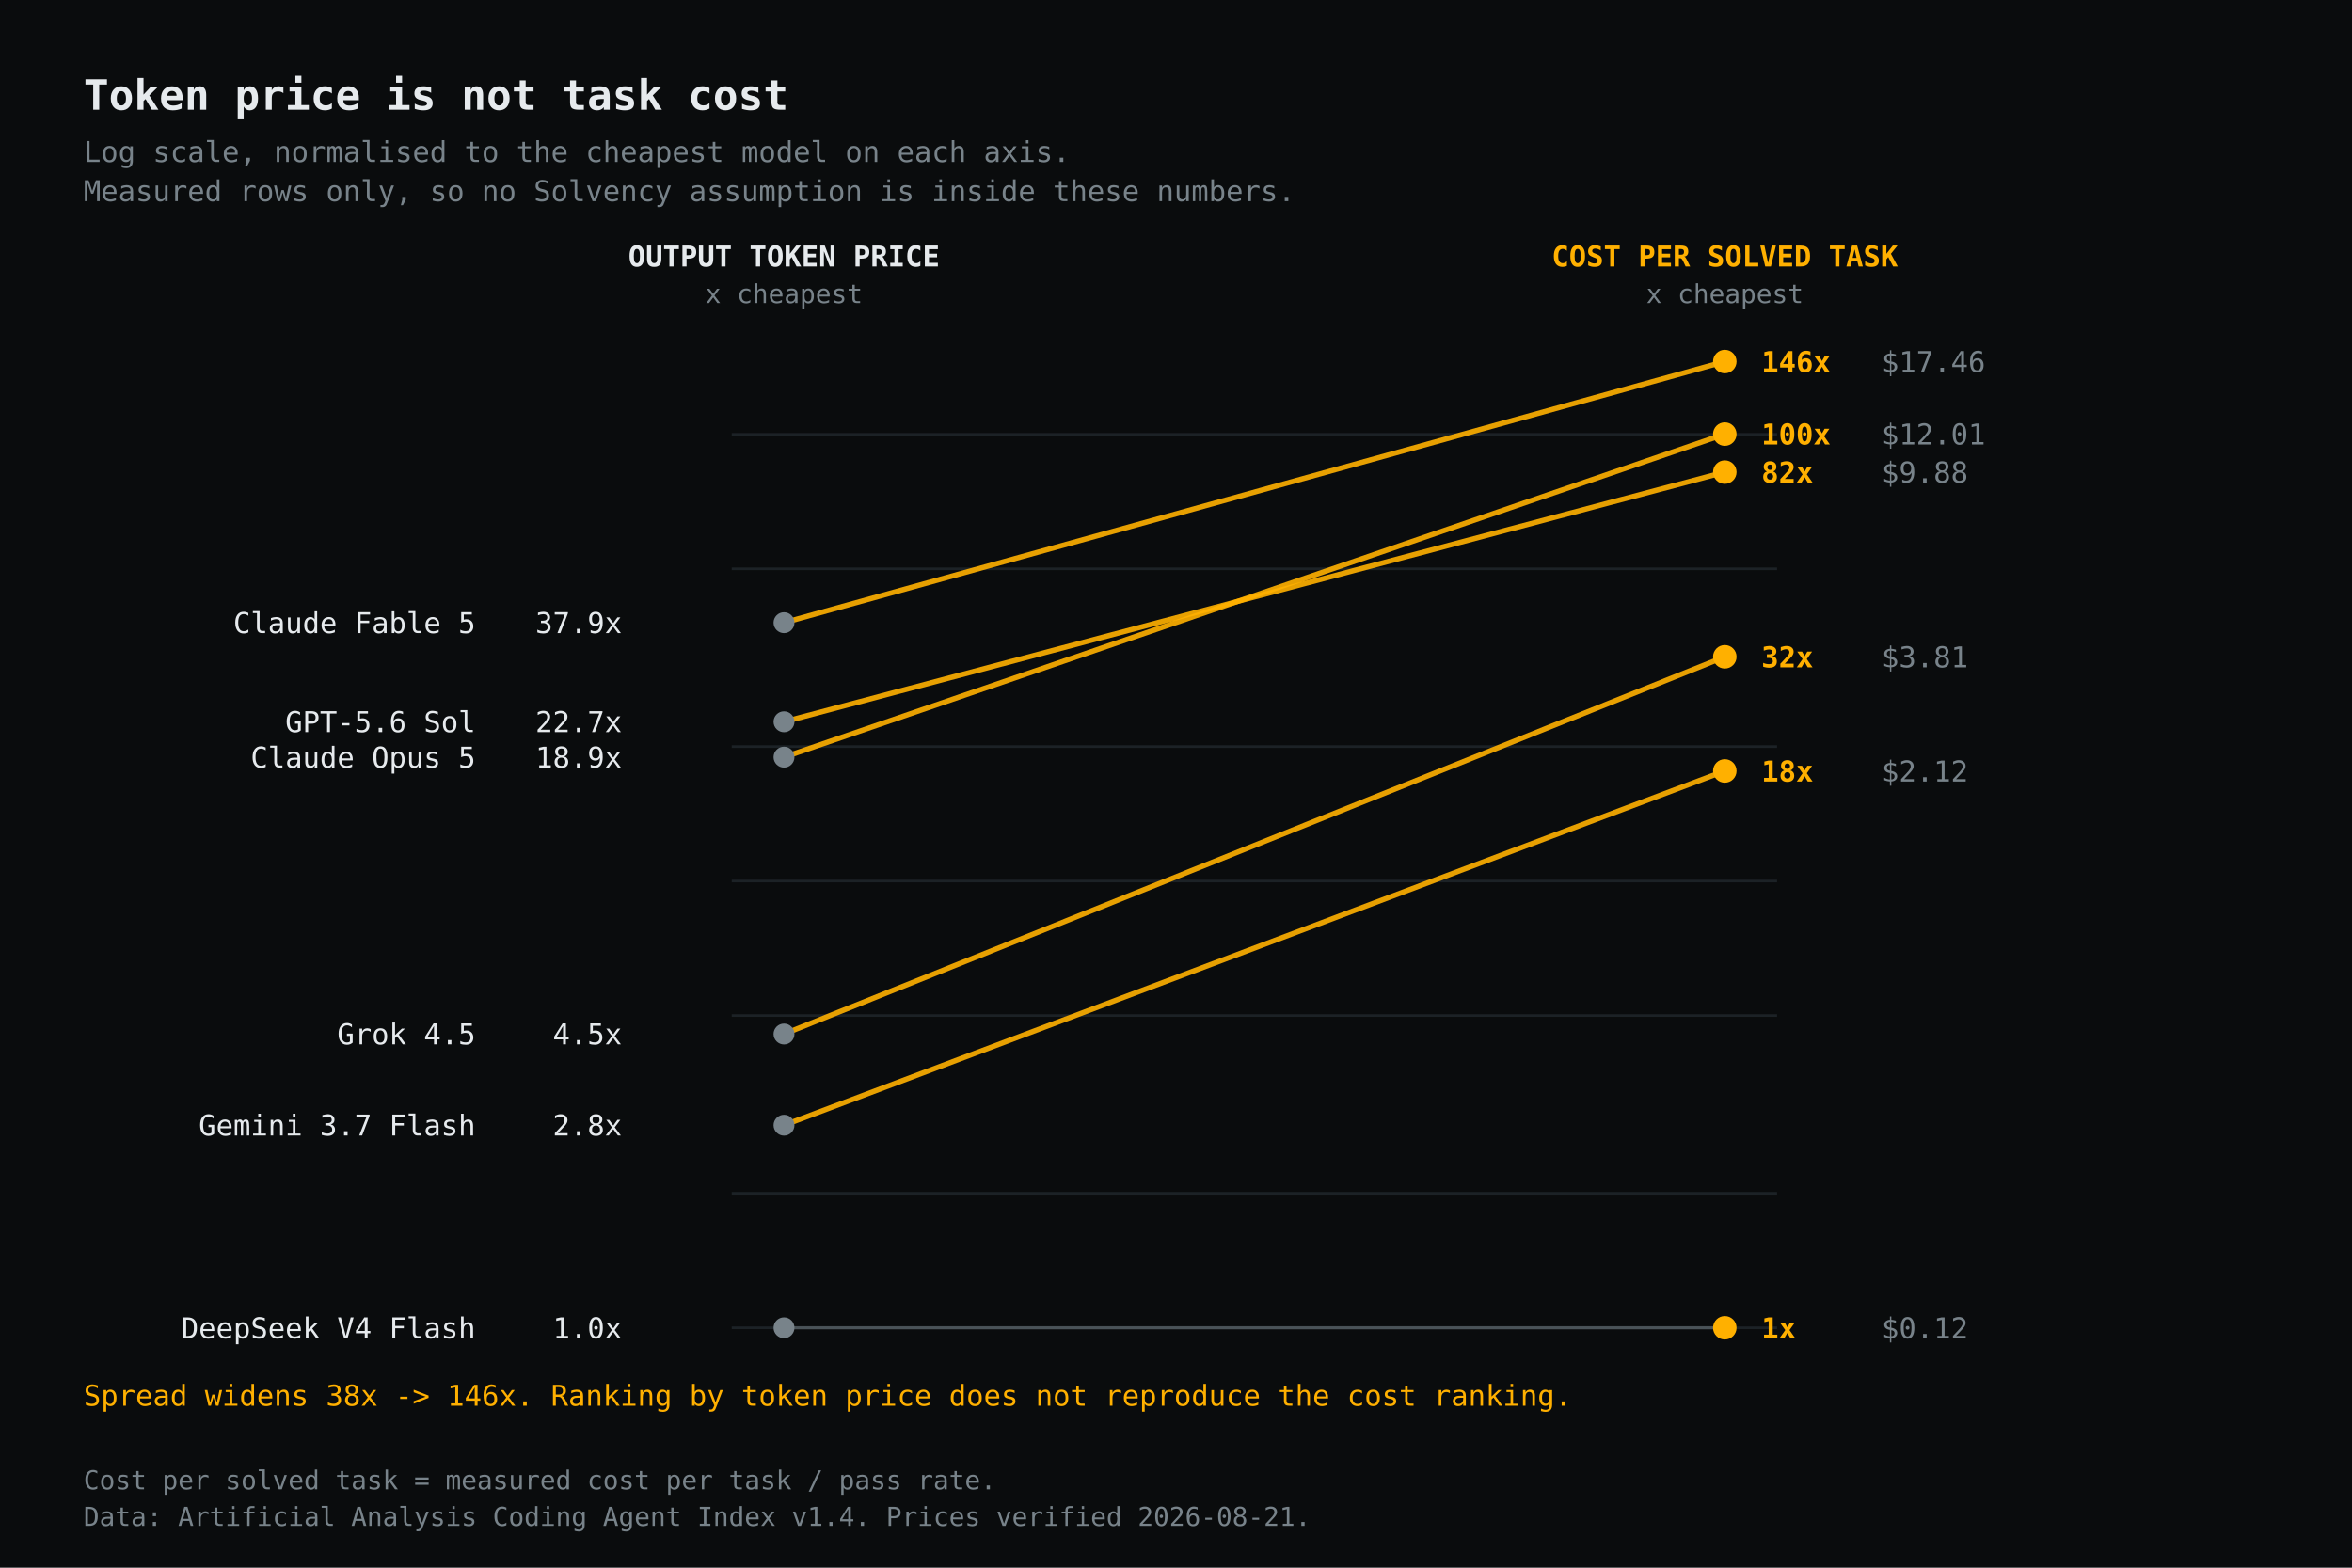
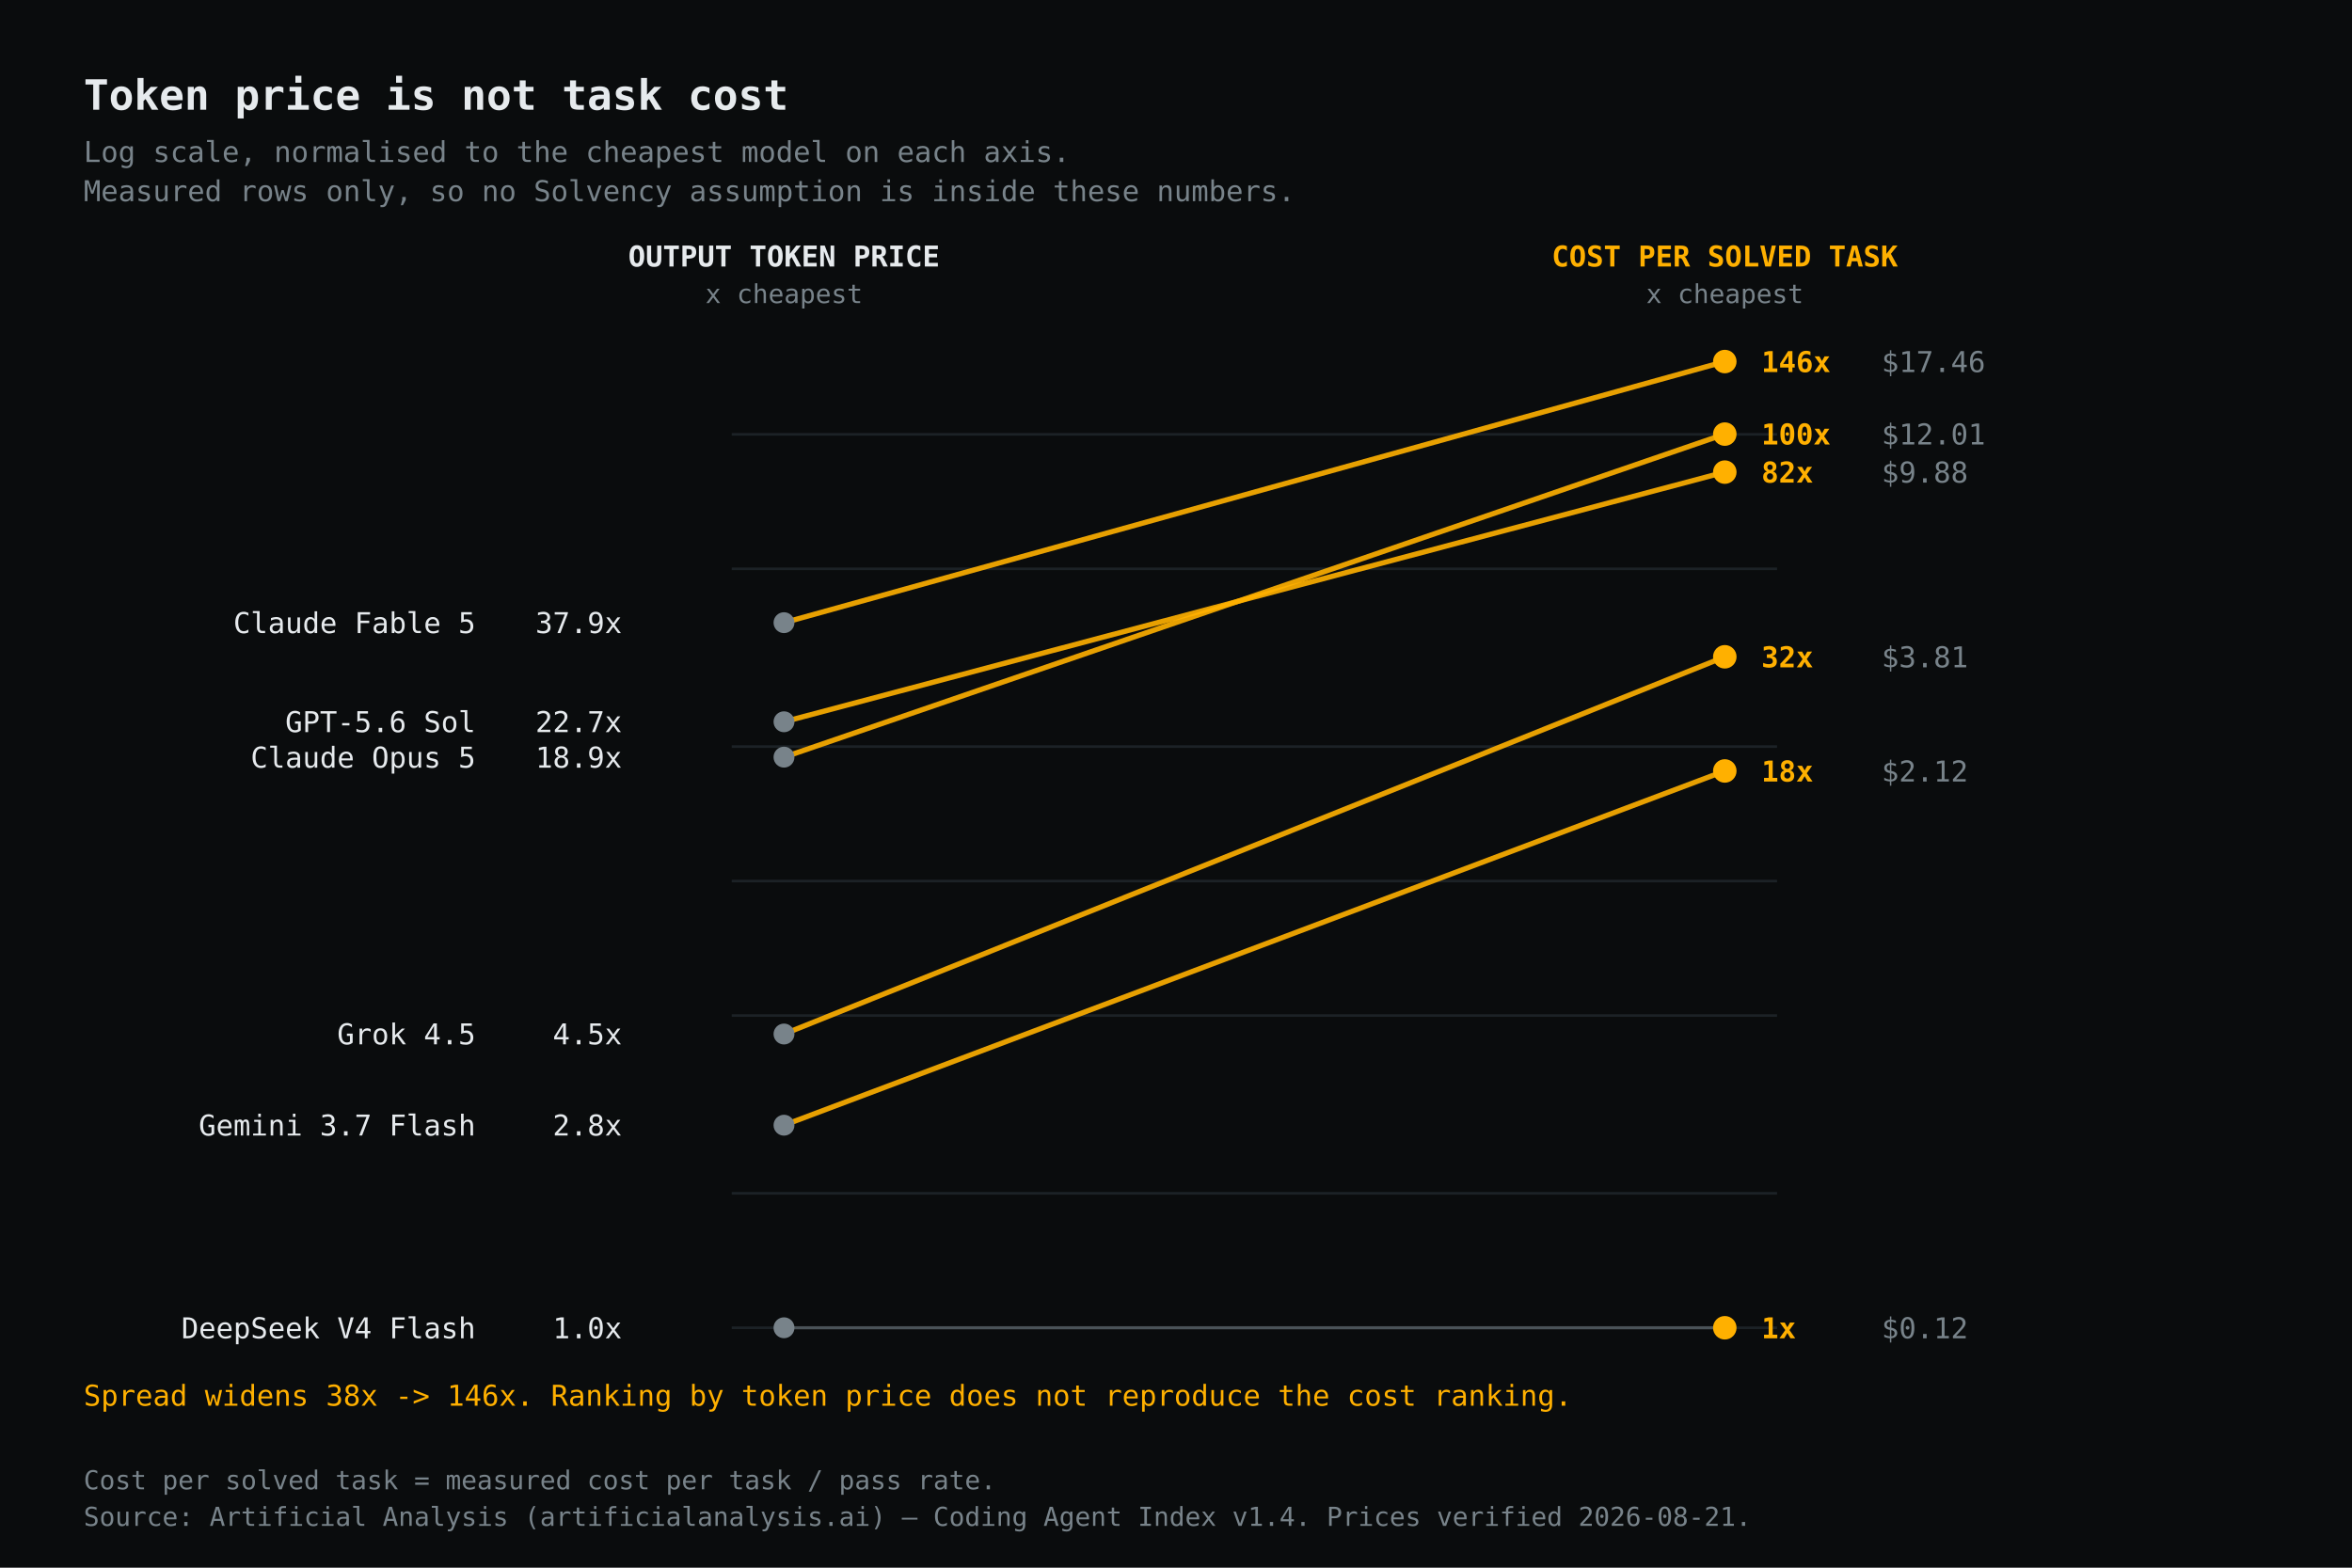
<svg xmlns="http://www.w3.org/2000/svg" width="900" height="600" viewBox="0 0 900 600" role="img" aria-label="Token price is not task cost">
  <rect width="900" height="600" fill="#0A0C0D" />
  <text x="32.0" y="42.0" fill="#E6EAED" font-family="JetBrains Mono, SFMono-Regular, Menlo, Consolas, monospace" font-size="16.0" font-weight="700" text-anchor="start">Token price is not task cost</text>
  <text x="32.0" y="62.0" fill="#78838A" font-family="JetBrains Mono, SFMono-Regular, Menlo, Consolas, monospace" font-size="11.0" font-weight="400" text-anchor="start">Log scale, normalised to the cheapest model on each axis.</text>
  <text x="32.0" y="77.0" fill="#78838A" font-family="JetBrains Mono, SFMono-Regular, Menlo, Consolas, monospace" font-size="11.0" font-weight="400" text-anchor="start">Measured rows only, so no Solvency assumption is inside these numbers.</text>
  <line x1="280" y1="508.177" x2="680" y2="508.177" stroke="#1C2226" stroke-width="1" />
  <line x1="280" y1="456.709" x2="680" y2="456.709" stroke="#1C2226" stroke-width="1" />
  <line x1="280" y1="388.673" x2="680" y2="388.673" stroke="#1C2226" stroke-width="1" />
  <line x1="280" y1="337.205" x2="680" y2="337.205" stroke="#1C2226" stroke-width="1" />
  <line x1="280" y1="285.738" x2="680" y2="285.738" stroke="#1C2226" stroke-width="1" />
  <line x1="280" y1="217.701" x2="680" y2="217.701" stroke="#1C2226" stroke-width="1" />
  <line x1="280" y1="166.234" x2="680" y2="166.234" stroke="#1C2226" stroke-width="1" />
  <text x="300.0" y="102.0" fill="#E6EAED" font-family="JetBrains Mono, SFMono-Regular, Menlo, Consolas, monospace" font-size="11.0" font-weight="700" text-anchor="middle">OUTPUT TOKEN PRICE</text>
  <text x="300.0" y="116.0" fill="#78838A" font-family="JetBrains Mono, SFMono-Regular, Menlo, Consolas, monospace" font-size="10.0" font-weight="400" text-anchor="middle">x cheapest</text>
  <text x="660.0" y="102.0" fill="#FFB000" font-family="JetBrains Mono, SFMono-Regular, Menlo, Consolas, monospace" font-size="11.0" font-weight="700" text-anchor="middle">COST PER SOLVED TASK</text>
  <text x="660.0" y="116.0" fill="#78838A" font-family="JetBrains Mono, SFMono-Regular, Menlo, Consolas, monospace" font-size="10.0" font-weight="400" text-anchor="middle">x cheapest</text>
  <line x1="300" y1="508.177" x2="660" y2="508.177" stroke="#78838A" stroke-width="1.2" opacity="0.5" />
  <circle cx="300" cy="508.177" r="4" fill="#78838A" />
  <circle cx="660" cy="508.177" r="4.5" fill="#FFB000" />
  <text x="238.0" y="512.2" fill="#E6EAED" font-family="JetBrains Mono, SFMono-Regular, Menlo, Consolas, monospace" font-size="11.0" font-weight="400" text-anchor="end">1.0x</text>
  <text x="182.0" y="512.2" fill="#E6EAED" font-family="JetBrains Mono, SFMono-Regular, Menlo, Consolas, monospace" font-size="11.0" font-weight="400" text-anchor="end">DeepSeek V4 Flash</text>
  <text x="674.0" y="512.2" fill="#FFB000" font-family="JetBrains Mono, SFMono-Regular, Menlo, Consolas, monospace" font-size="11.0" font-weight="700" text-anchor="start">1x</text>
  <text x="720.0" y="512.2" fill="#78838A" font-family="JetBrains Mono, SFMono-Regular, Menlo, Consolas, monospace" font-size="11.0" font-weight="400" text-anchor="start">$0.12</text>
  <line x1="300" y1="430.649" x2="660" y2="295.066" stroke="#FFB000" stroke-width="2" opacity="0.9" />
  <circle cx="300" cy="430.649" r="4" fill="#78838A" />
  <circle cx="660" cy="295.066" r="4.5" fill="#FFB000" />
  <text x="238.0" y="434.6" fill="#E6EAED" font-family="JetBrains Mono, SFMono-Regular, Menlo, Consolas, monospace" font-size="11.0" font-weight="400" text-anchor="end">2.8x</text>
  <text x="182.0" y="434.6" fill="#E6EAED" font-family="JetBrains Mono, SFMono-Regular, Menlo, Consolas, monospace" font-size="11.0" font-weight="400" text-anchor="end">Gemini 3.7 Flash</text>
  <text x="674.0" y="299.1" fill="#FFB000" font-family="JetBrains Mono, SFMono-Regular, Menlo, Consolas, monospace" font-size="11.0" font-weight="700" text-anchor="start">18x</text>
  <text x="720.0" y="299.1" fill="#78838A" font-family="JetBrains Mono, SFMono-Regular, Menlo, Consolas, monospace" font-size="11.0" font-weight="400" text-anchor="start">$2.12</text>
  <line x1="300" y1="395.75" x2="660" y2="251.373" stroke="#FFB000" stroke-width="2" opacity="0.9" />
  <circle cx="300" cy="395.75" r="4" fill="#78838A" />
  <circle cx="660" cy="251.373" r="4.5" fill="#FFB000" />
  <text x="238.0" y="399.7" fill="#E6EAED" font-family="JetBrains Mono, SFMono-Regular, Menlo, Consolas, monospace" font-size="11.0" font-weight="400" text-anchor="end">4.5x</text>
  <text x="182.0" y="399.7" fill="#E6EAED" font-family="JetBrains Mono, SFMono-Regular, Menlo, Consolas, monospace" font-size="11.0" font-weight="400" text-anchor="end">Grok 4.5</text>
  <text x="674.0" y="255.4" fill="#FFB000" font-family="JetBrains Mono, SFMono-Regular, Menlo, Consolas, monospace" font-size="11.0" font-weight="700" text-anchor="start">32x</text>
  <text x="720.0" y="255.4" fill="#78838A" font-family="JetBrains Mono, SFMono-Regular, Menlo, Consolas, monospace" font-size="11.0" font-weight="400" text-anchor="start">$3.81</text>
  <line x1="300" y1="276.246" x2="660" y2="180.691" stroke="#FFB000" stroke-width="2" opacity="0.9" />
  <circle cx="300" cy="276.246" r="4" fill="#78838A" />
  <circle cx="660" cy="180.691" r="4.5" fill="#FFB000" />
  <text x="238.0" y="280.2" fill="#E6EAED" font-family="JetBrains Mono, SFMono-Regular, Menlo, Consolas, monospace" font-size="11.0" font-weight="400" text-anchor="end">22.7x</text>
  <text x="182.0" y="280.2" fill="#E6EAED" font-family="JetBrains Mono, SFMono-Regular, Menlo, Consolas, monospace" font-size="11.0" font-weight="400" text-anchor="end">GPT-5.6 Sol</text>
  <text x="674.0" y="184.7" fill="#FFB000" font-family="JetBrains Mono, SFMono-Regular, Menlo, Consolas, monospace" font-size="11.0" font-weight="700" text-anchor="start">82x</text>
  <text x="720.0" y="184.7" fill="#78838A" font-family="JetBrains Mono, SFMono-Regular, Menlo, Consolas, monospace" font-size="11.0" font-weight="400" text-anchor="start">$9.88</text>
  <line x1="300" y1="289.784" x2="660" y2="166.143" stroke="#FFB000" stroke-width="2" opacity="0.9" />
  <circle cx="300" cy="289.784" r="4" fill="#78838A" />
  <circle cx="660" cy="166.143" r="4.5" fill="#FFB000" />
  <text x="238.0" y="293.8" fill="#E6EAED" font-family="JetBrains Mono, SFMono-Regular, Menlo, Consolas, monospace" font-size="11.0" font-weight="400" text-anchor="end">18.9x</text>
  <text x="182.0" y="293.8" fill="#E6EAED" font-family="JetBrains Mono, SFMono-Regular, Menlo, Consolas, monospace" font-size="11.0" font-weight="400" text-anchor="end">Claude Opus 5</text>
  <text x="674.0" y="170.1" fill="#FFB000" font-family="JetBrains Mono, SFMono-Regular, Menlo, Consolas, monospace" font-size="11.0" font-weight="700" text-anchor="start">100x</text>
  <text x="720.0" y="170.1" fill="#78838A" font-family="JetBrains Mono, SFMono-Regular, Menlo, Consolas, monospace" font-size="11.0" font-weight="400" text-anchor="start">$12.01</text>
  <line x1="300" y1="238.316" x2="660" y2="138.378" stroke="#FFB000" stroke-width="2" opacity="0.9" />
  <circle cx="300" cy="238.316" r="4" fill="#78838A" />
  <circle cx="660" cy="138.378" r="4.5" fill="#FFB000" />
  <text x="238.0" y="242.3" fill="#E6EAED" font-family="JetBrains Mono, SFMono-Regular, Menlo, Consolas, monospace" font-size="11.0" font-weight="400" text-anchor="end">37.9x</text>
  <text x="182.0" y="242.3" fill="#E6EAED" font-family="JetBrains Mono, SFMono-Regular, Menlo, Consolas, monospace" font-size="11.0" font-weight="400" text-anchor="end">Claude Fable 5</text>
  <text x="674.0" y="142.4" fill="#FFB000" font-family="JetBrains Mono, SFMono-Regular, Menlo, Consolas, monospace" font-size="11.0" font-weight="700" text-anchor="start">146x</text>
  <text x="720.0" y="142.4" fill="#78838A" font-family="JetBrains Mono, SFMono-Regular, Menlo, Consolas, monospace" font-size="11.0" font-weight="400" text-anchor="start">$17.46</text>
  <text x="32.0" y="538.0" fill="#FFB000" font-family="JetBrains Mono, SFMono-Regular, Menlo, Consolas, monospace" font-size="11.0" font-weight="400" text-anchor="start">Spread widens 38x -&gt; 146x. Ranking by token price does not reproduce the cost ranking.</text>
  <text x="32.0" y="570.0" fill="#78838A" font-family="JetBrains Mono, SFMono-Regular, Menlo, Consolas, monospace" font-size="10.0" font-weight="400" text-anchor="start">Cost per solved task = measured cost per task / pass rate.</text>
-   <text x="32.0" y="584.0" fill="#78838A" font-family="JetBrains Mono, SFMono-Regular, Menlo, Consolas, monospace" font-size="10.0" font-weight="400" text-anchor="start">Data: Artificial Analysis Coding Agent Index v1.4. Prices verified 2026-08-21.</text>
+   <text x="32.0" y="584.0" fill="#78838A" font-family="JetBrains Mono, SFMono-Regular, Menlo, Consolas, monospace" font-size="10.0" font-weight="400" text-anchor="start">Source: Artificial Analysis (artificialanalysis.ai) — Coding Agent Index v1.4. Prices verified 2026-08-21.</text>
</svg>
